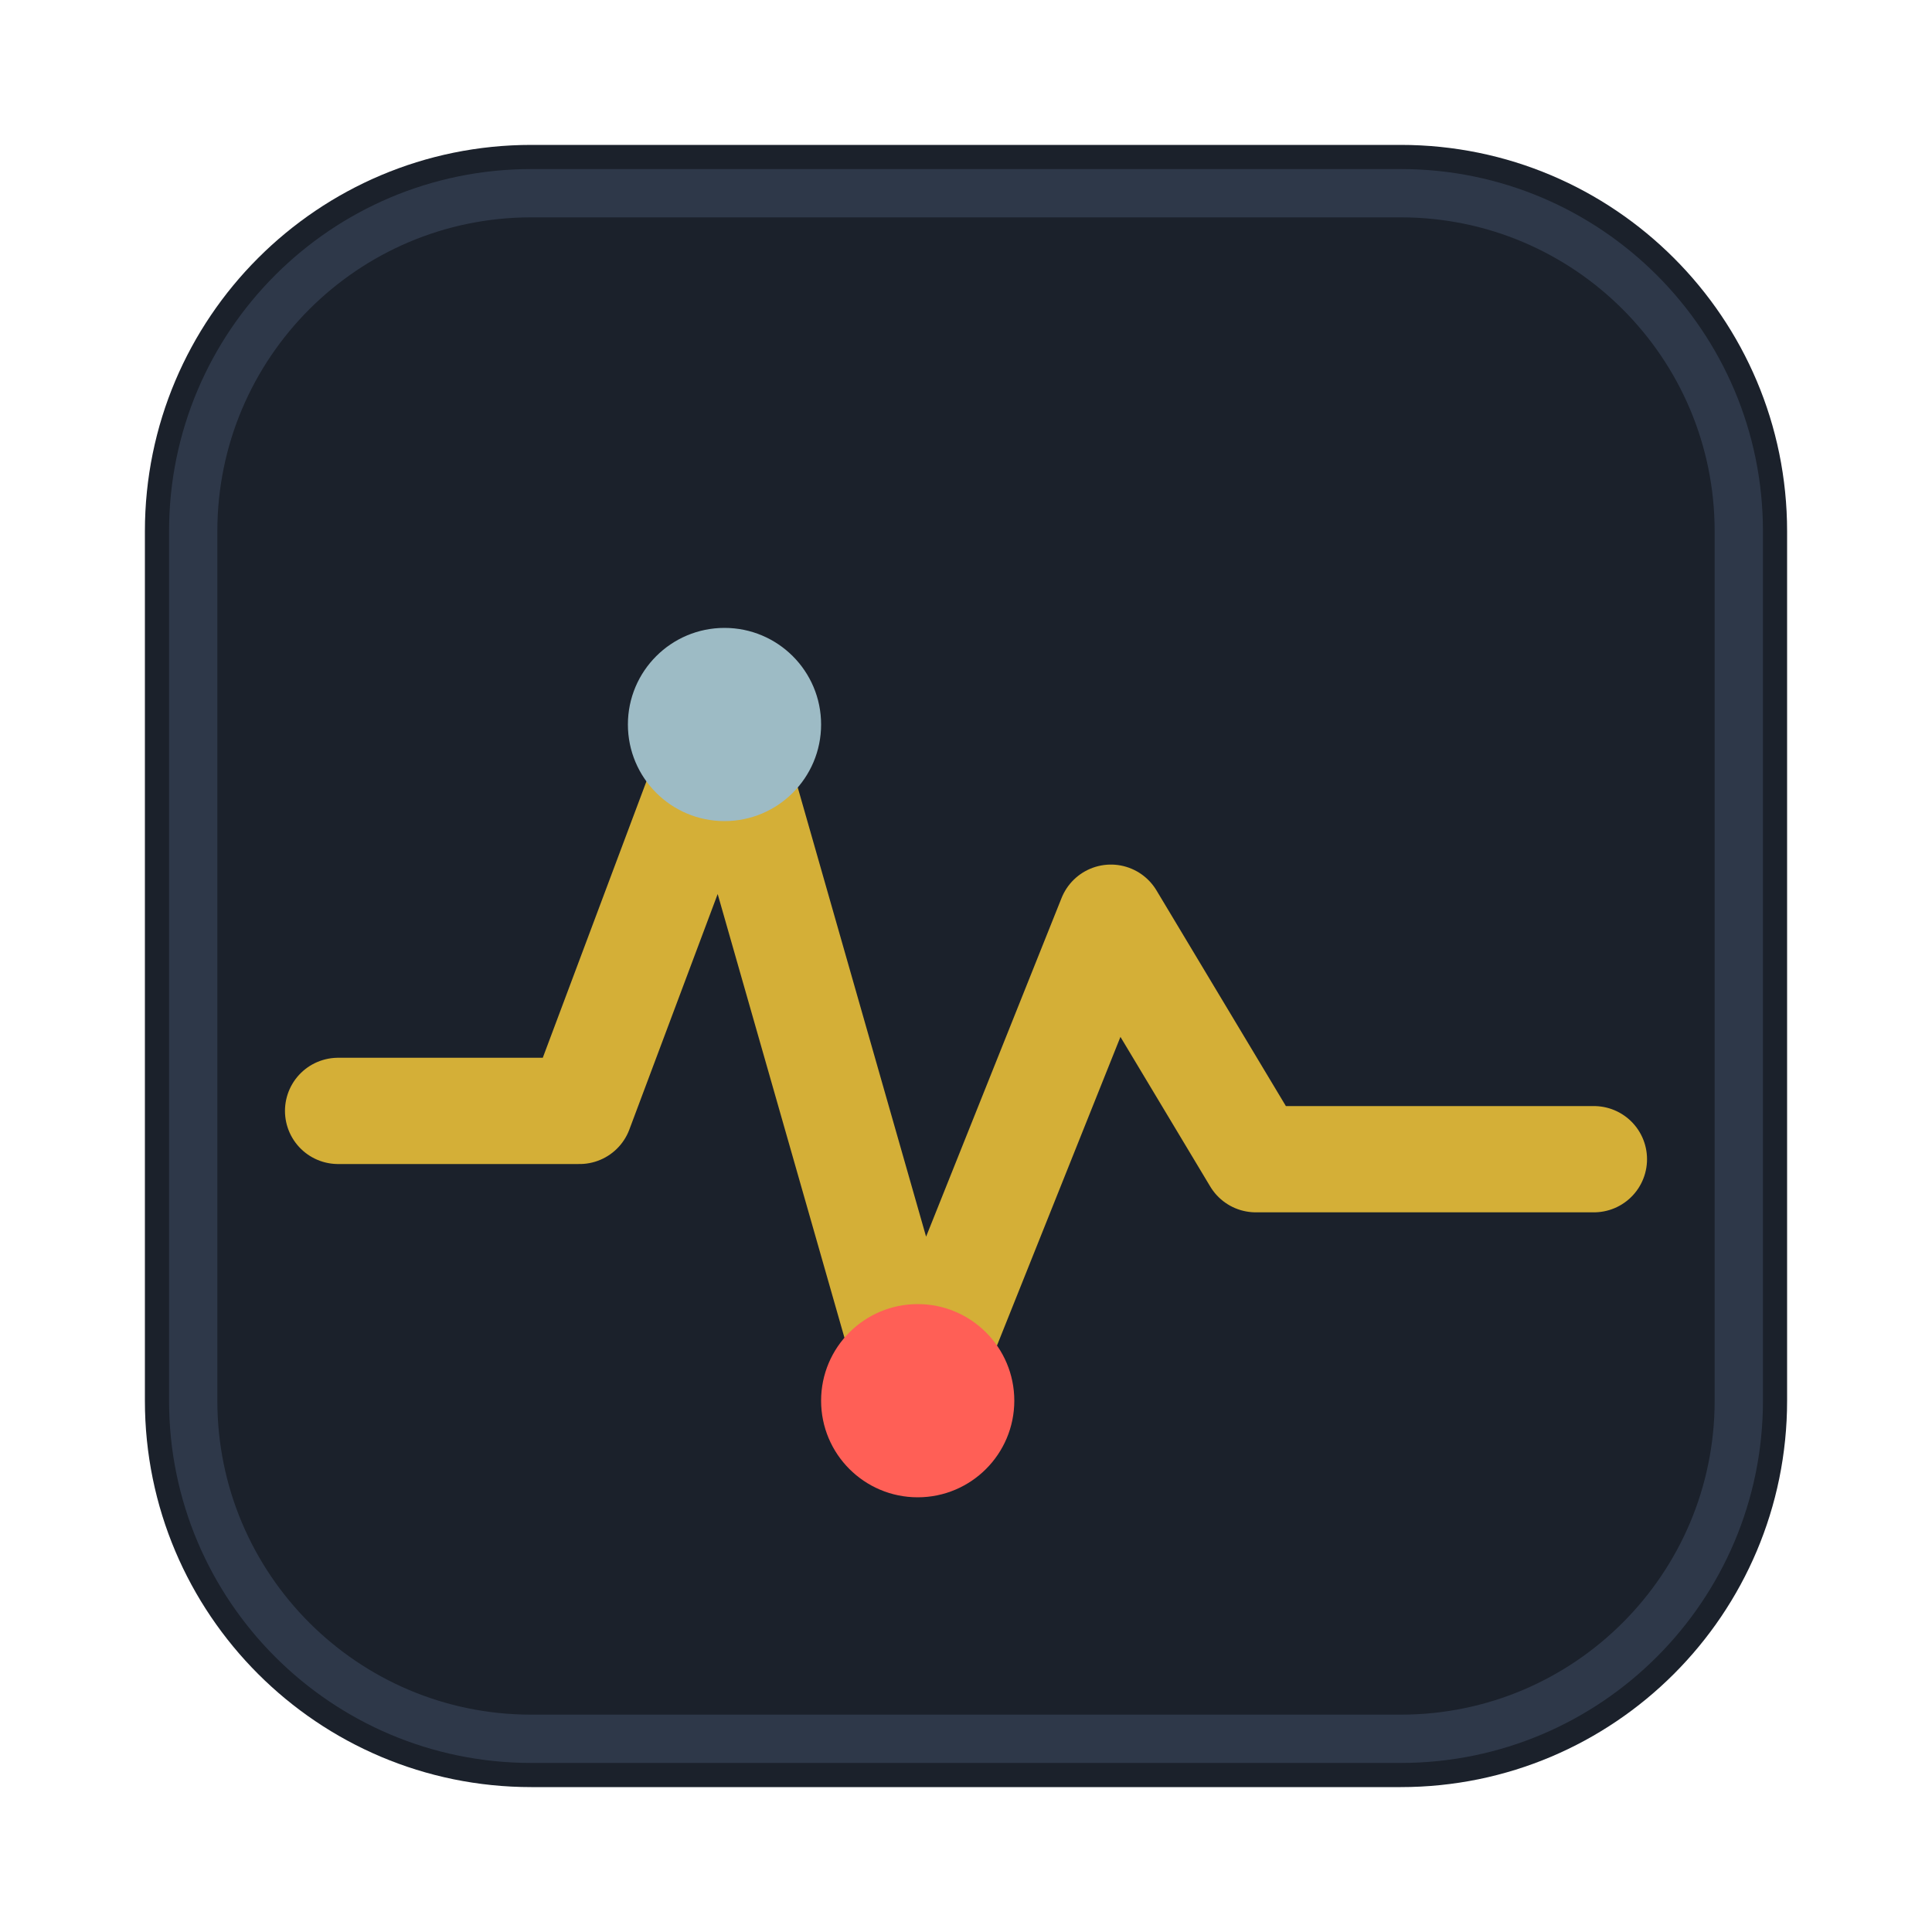
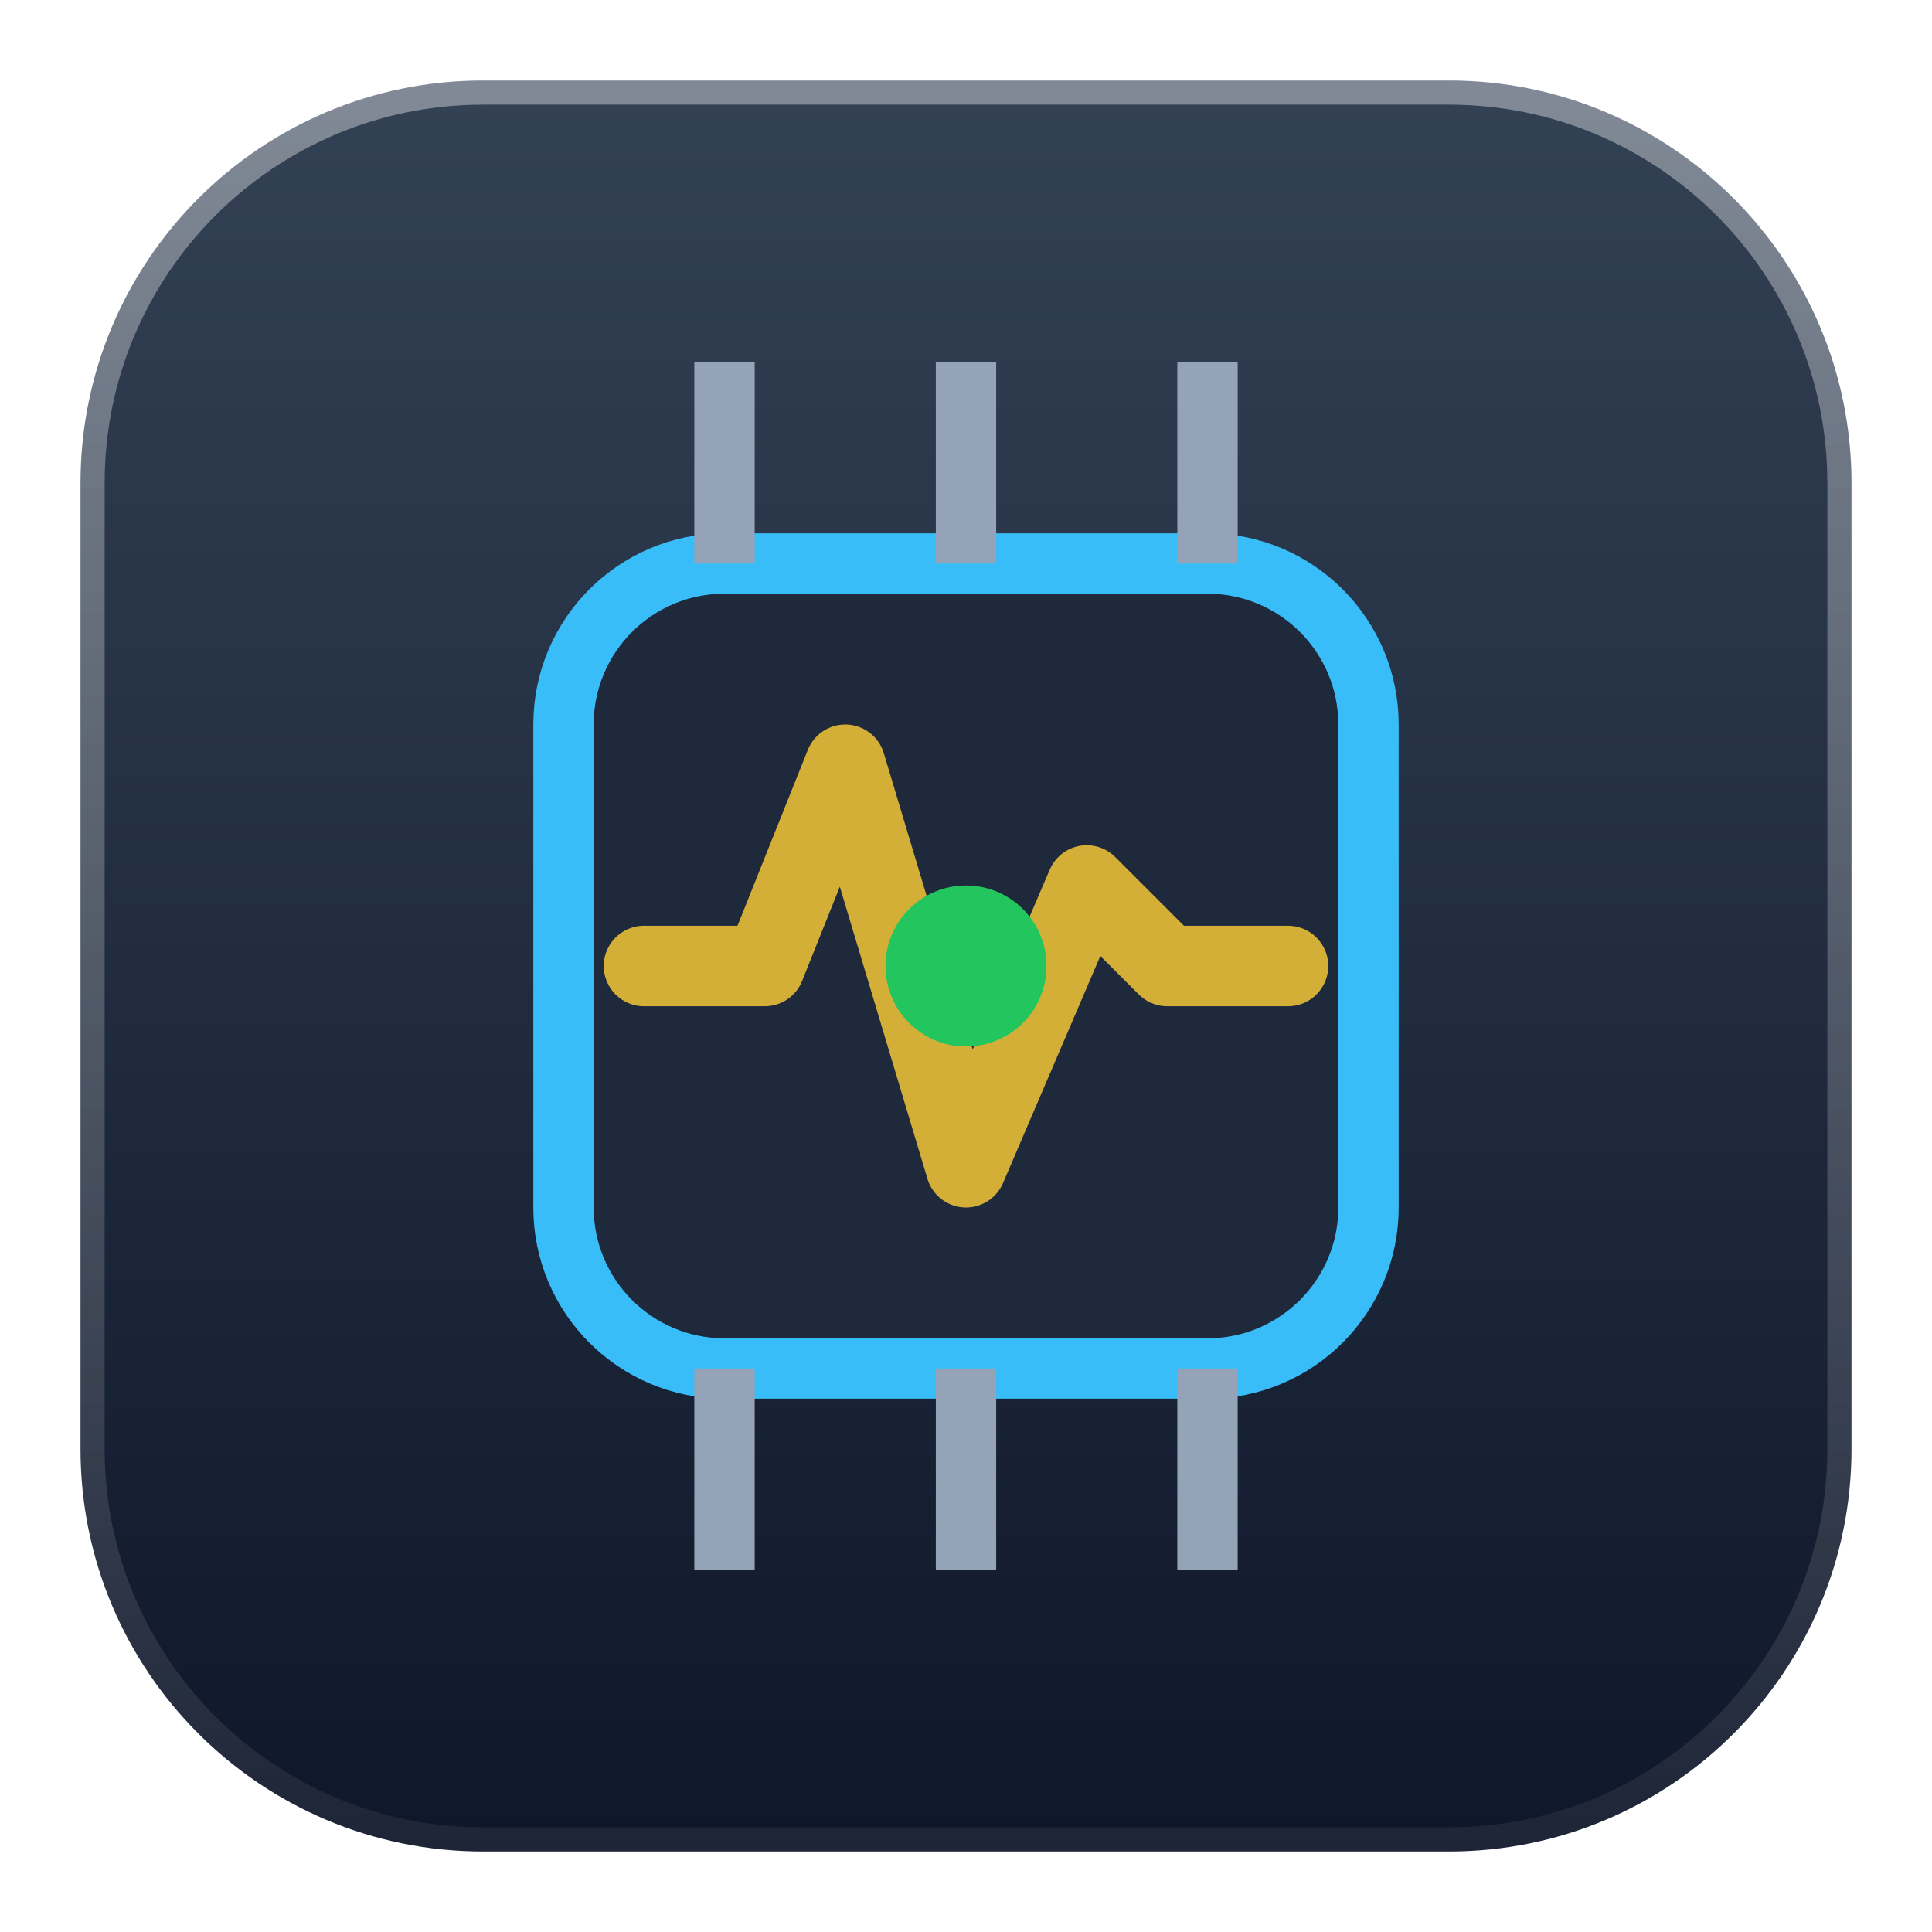
- <svg xmlns="http://www.w3.org/2000/svg" width="40" height="40" viewBox="0 0 40 40">
-   <rect x="3" y="3" width="34" height="34" rx="8" fill="#1b212b" />
-   <rect x="4" y="4" width="32" height="32" rx="7" fill="none" stroke="#2e3849" stroke-width="1" />
-   <path d="M7 23h5l3-8 4 14 4-10 3 5h7" fill="none" stroke="#d4af37" stroke-width="2.2" stroke-linecap="round" stroke-linejoin="round" />
-   <circle cx="15" cy="15" r="2" fill="#9dbbc5" />
-   <circle cx="19" cy="29" r="2" fill="#FF5F56" />
+ <svg xmlns="http://www.w3.org/2000/svg" width="48" height="48" viewBox="0 0 48 48">
+   <defs>
+     <linearGradient id="bg" x1="0%" y1="0%" x2="0%" y2="100%">
+       <stop offset="0%" stop-color="#334155" />
+       <stop offset="100%" stop-color="#0f172a" />
+     </linearGradient>
+     <linearGradient id="rim" x1="0%" y1="0%" x2="0%" y2="100%">
+       <stop offset="0%" stop-color="#ffffff" stop-opacity="0.38" />
+       <stop offset="100%" stop-color="#ffffff" stop-opacity="0.06" />
+     </linearGradient>
+   </defs>
+   <rect x="2" y="2" width="44" height="44" rx="10" fill="url(#bg)" stroke="url(#rim)" stroke-width="1.2" />
+   <rect x="14" y="14" width="20" height="20" rx="4" fill="#1e293b" stroke="#38bdf8" stroke-width="1.5" />
+   <path d="M16 24h3l2-5 3 10 3-7 2 2h3" fill="none" stroke="#d4af37" stroke-width="2" stroke-linecap="round" stroke-linejoin="round" />
+   <circle cx="24" cy="24" r="2" fill="#22c55e" />
+   <line x1="18" y1="9" x2="18" y2="14" stroke="#94a3b8" stroke-width="1.5" />
+   <line x1="24" y1="9" x2="24" y2="14" stroke="#94a3b8" stroke-width="1.5" />
+   <line x1="30" y1="9" x2="30" y2="14" stroke="#94a3b8" stroke-width="1.5" />
+   <line x1="18" y1="34" x2="18" y2="39" stroke="#94a3b8" stroke-width="1.5" />
+   <line x1="24" y1="34" x2="24" y2="39" stroke="#94a3b8" stroke-width="1.5" />
+   <line x1="30" y1="34" x2="30" y2="39" stroke="#94a3b8" stroke-width="1.5" />
</svg>
